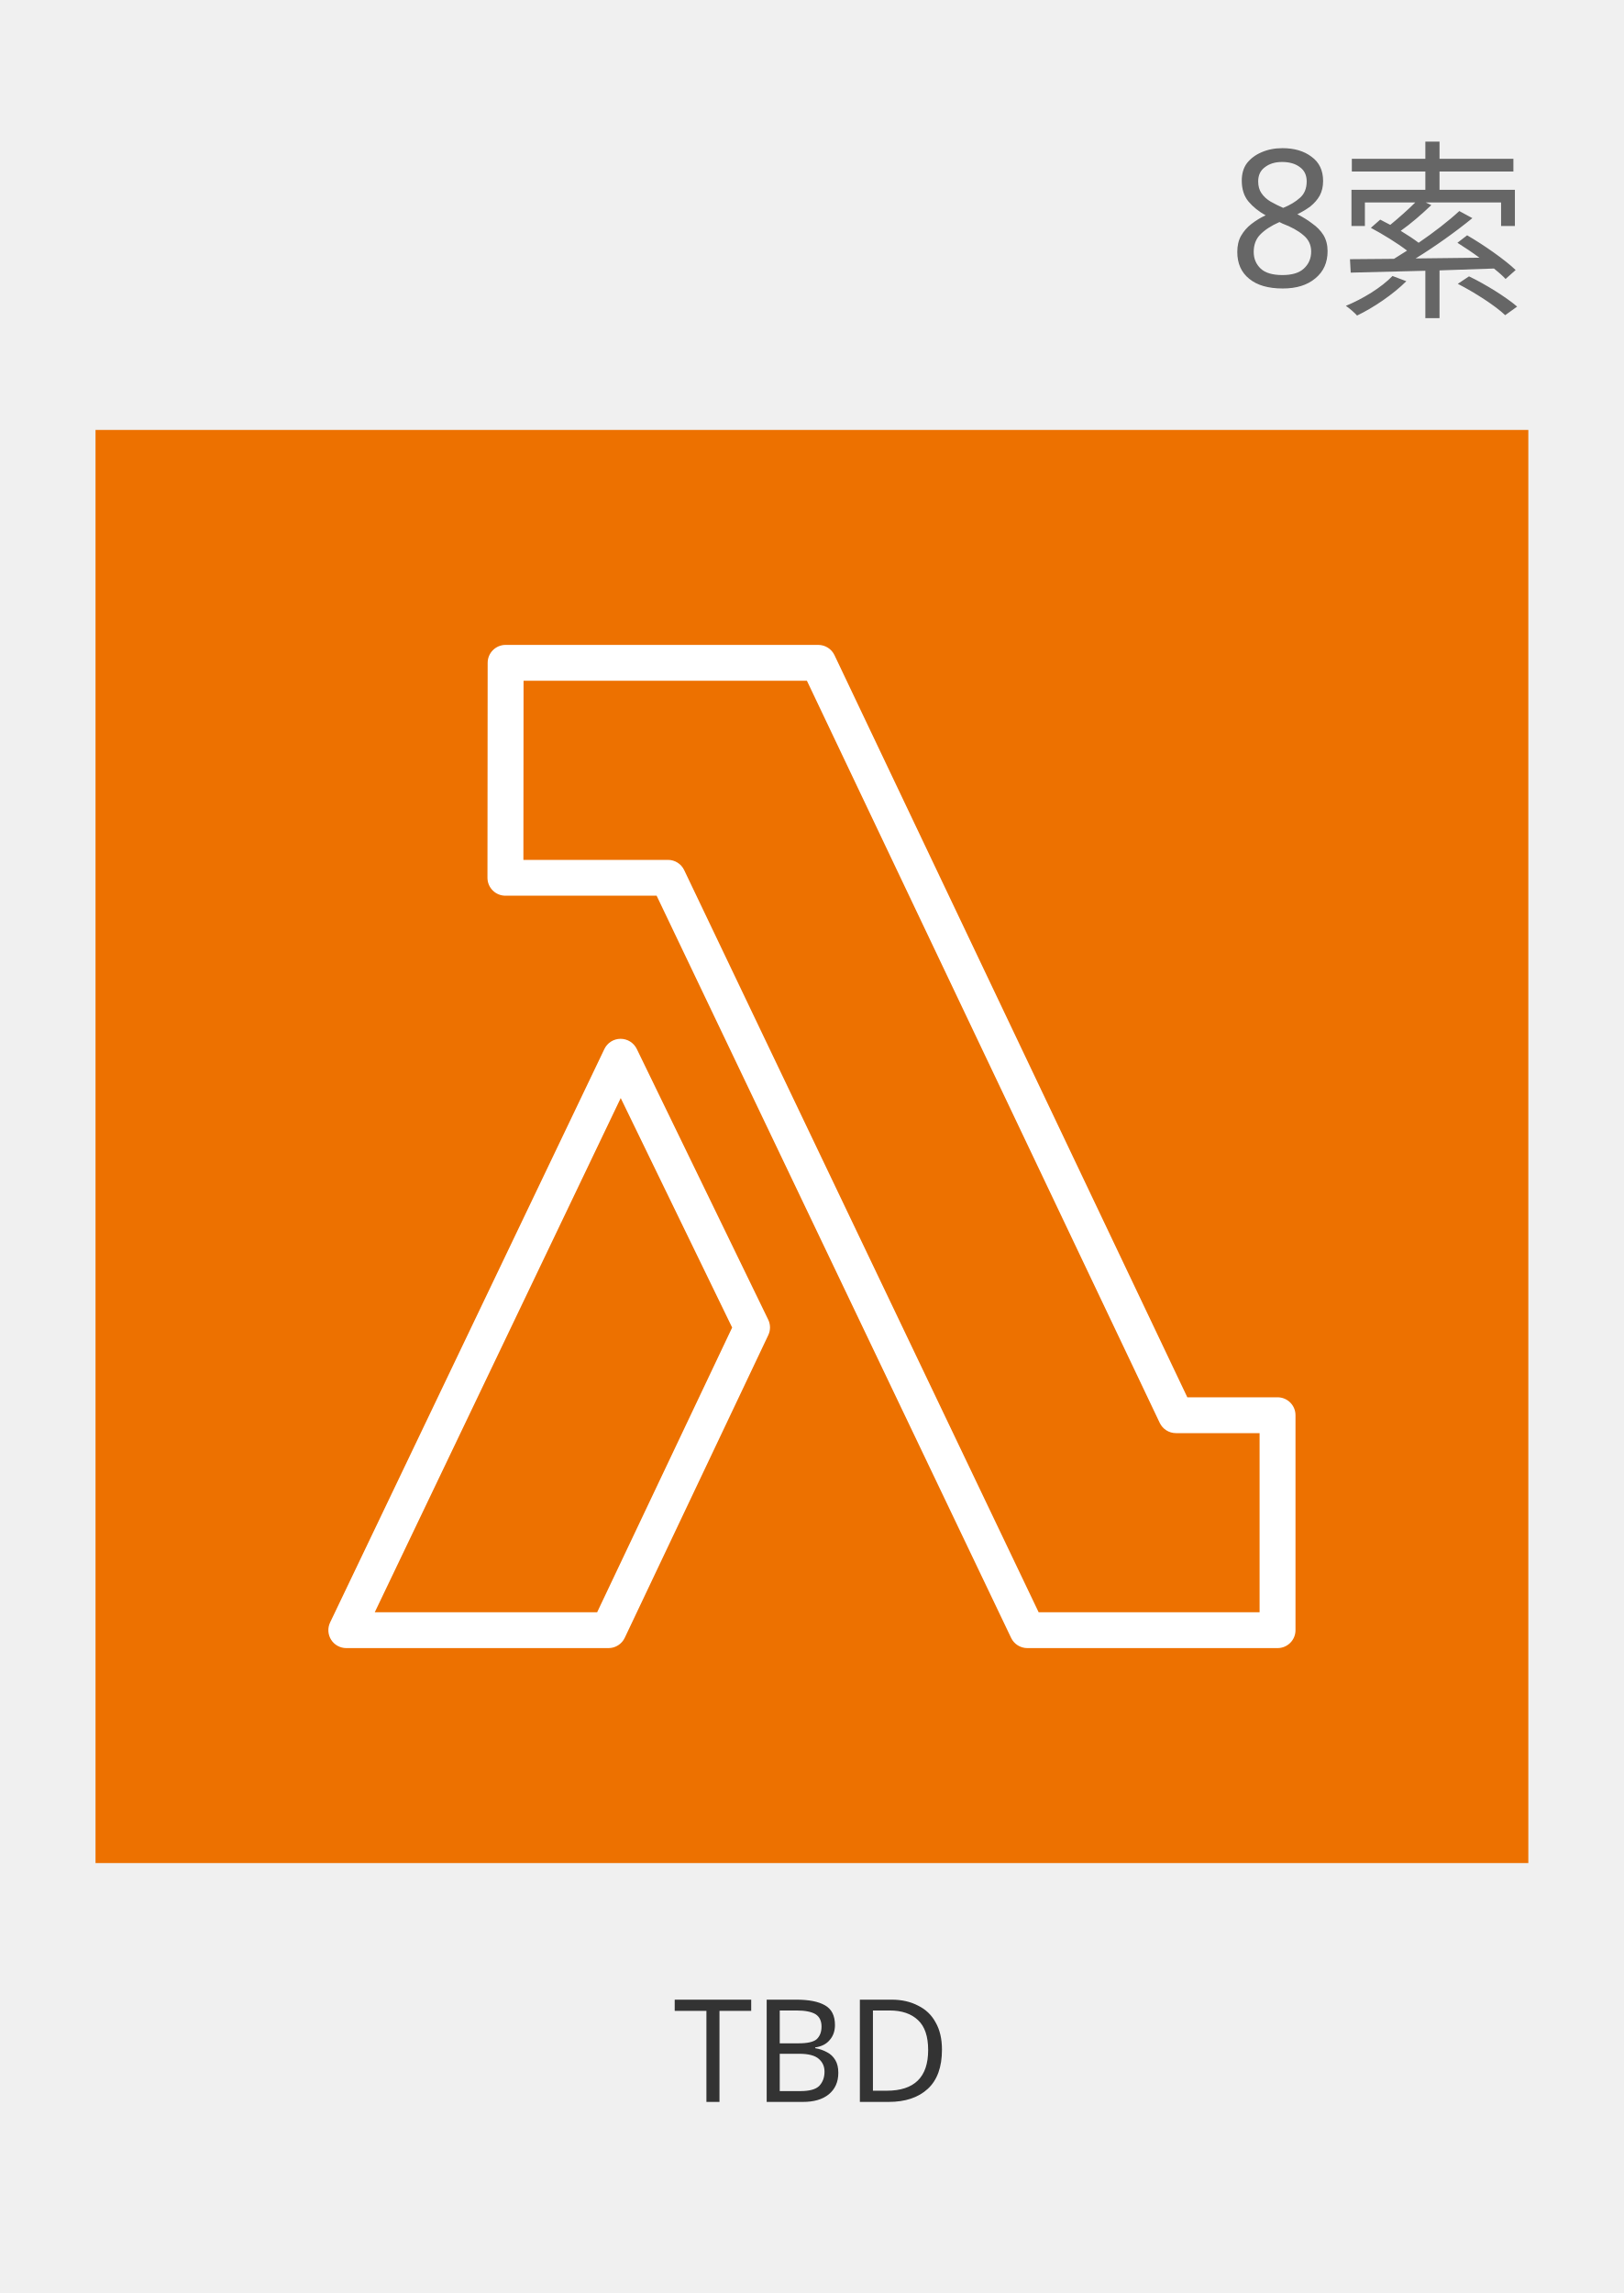
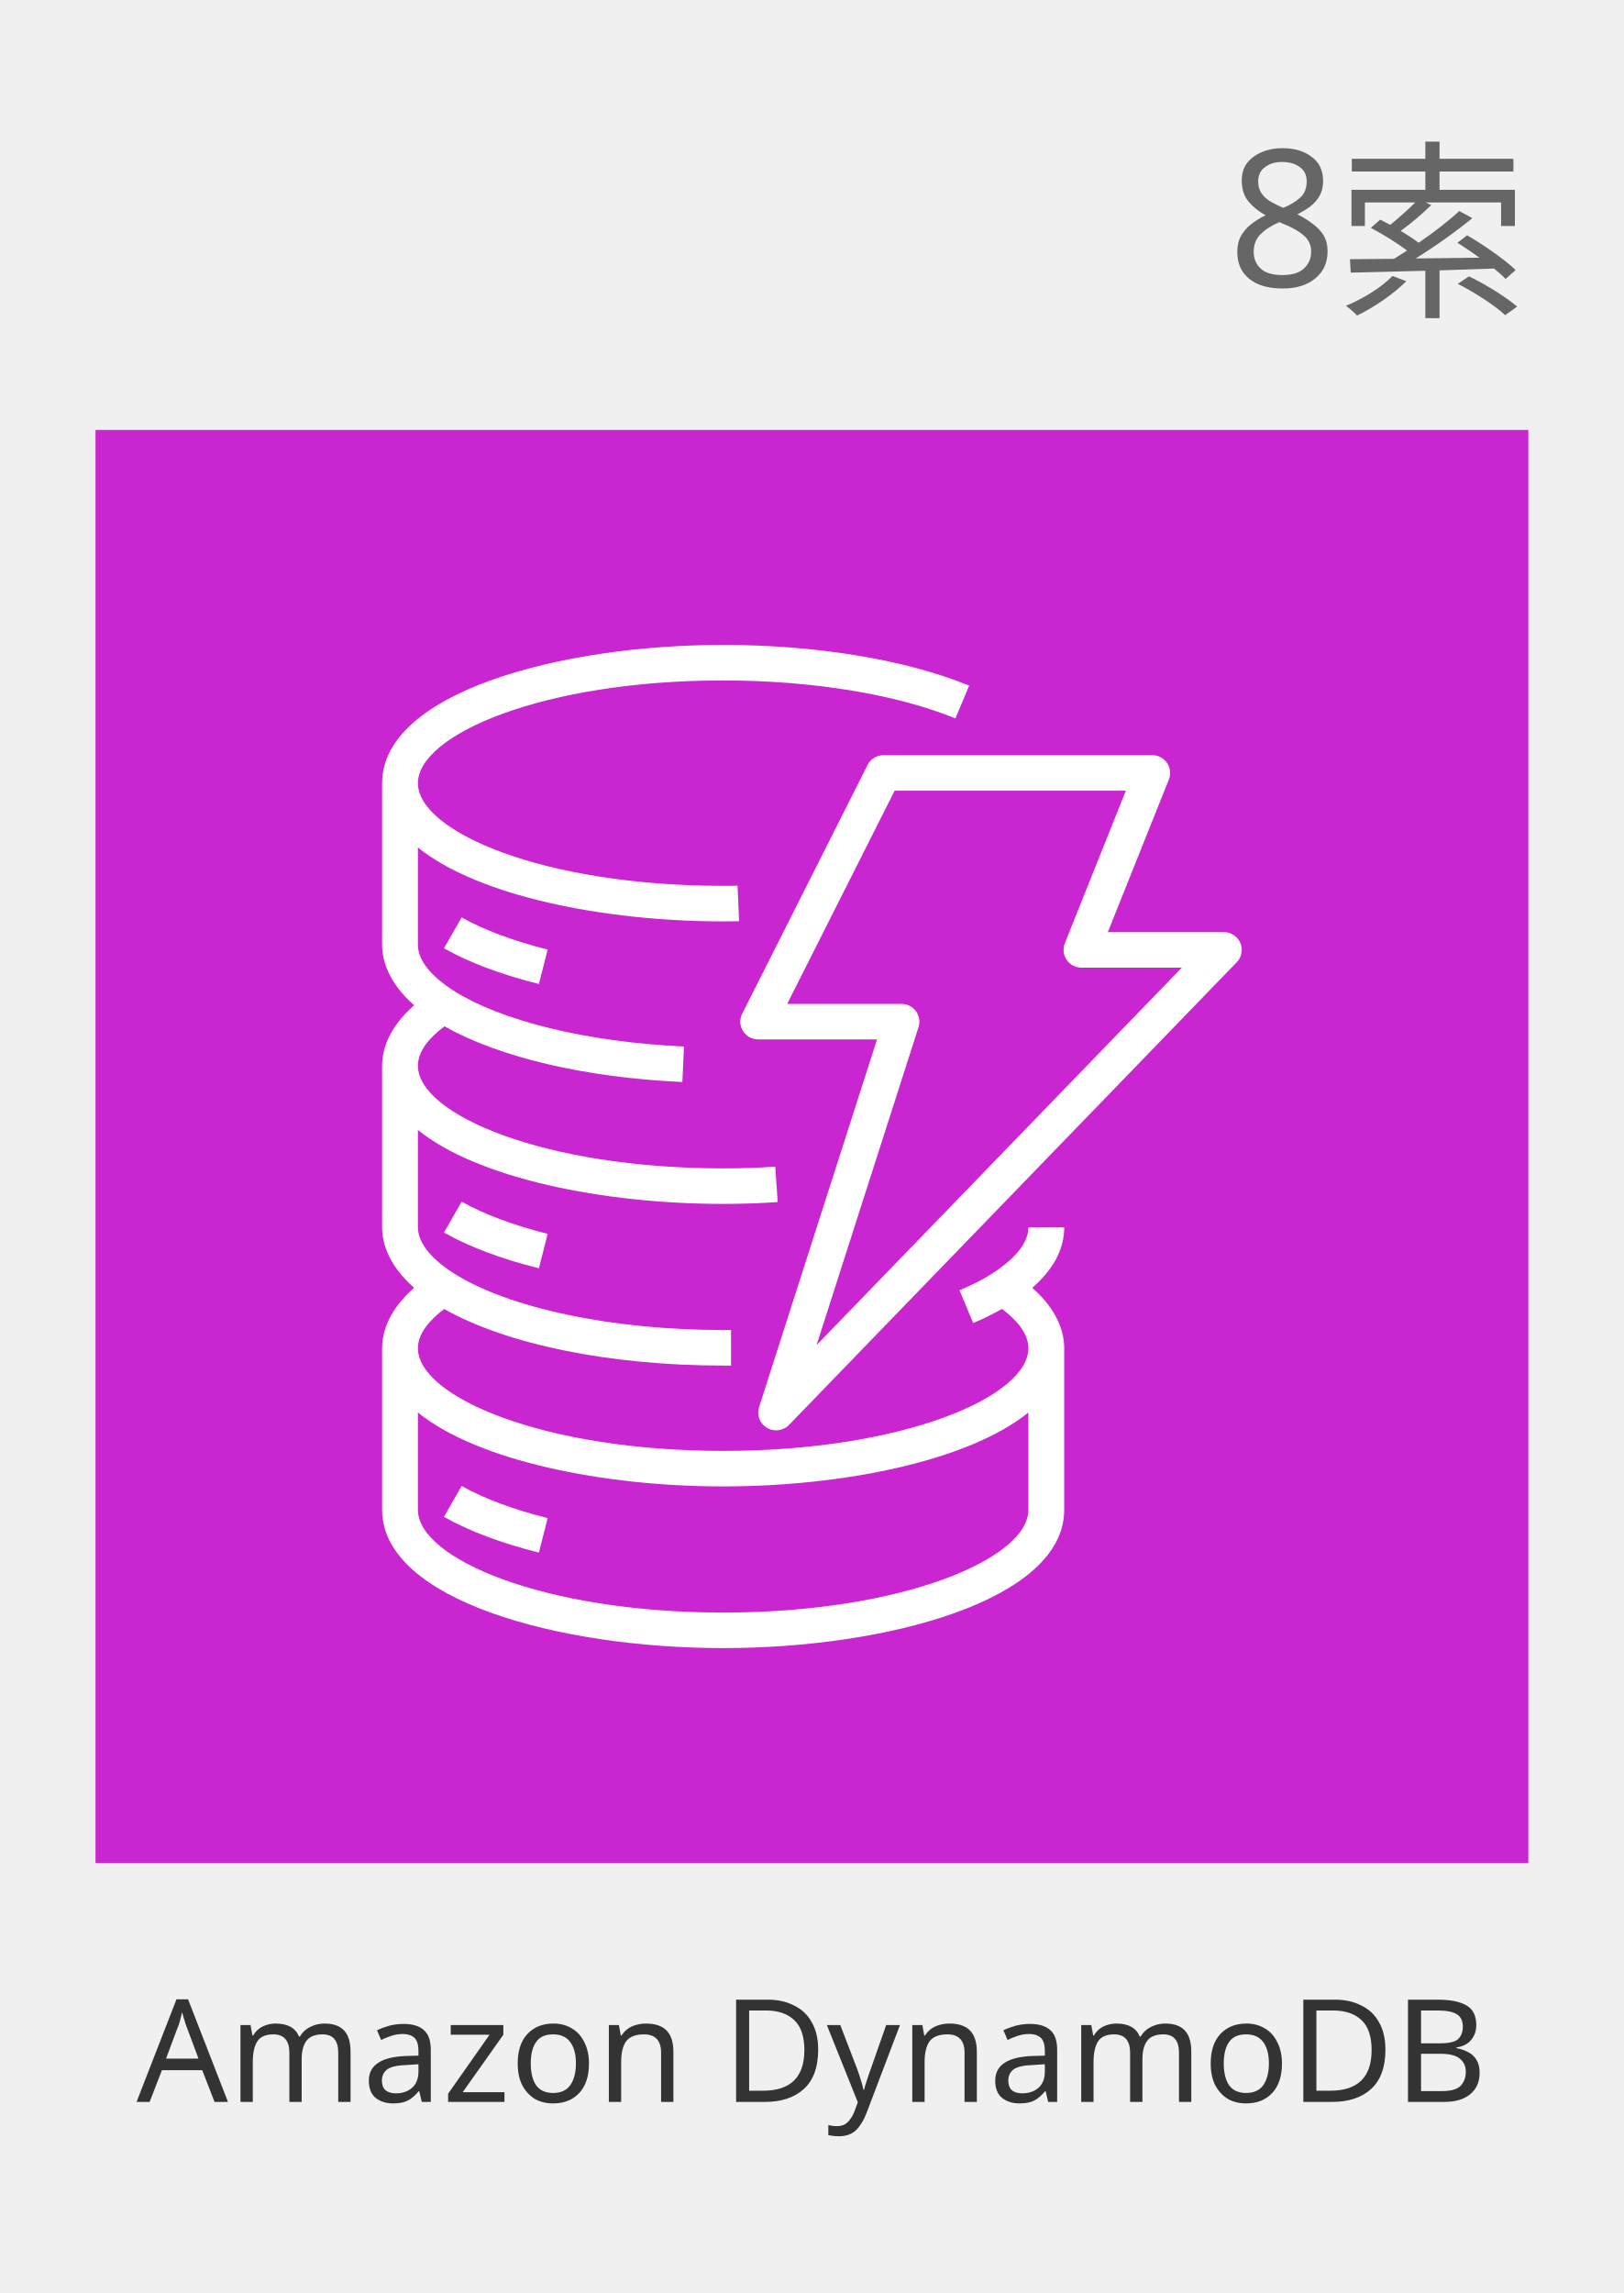
<svg xmlns="http://www.w3.org/2000/svg" width="17mm" height="24mm" viewBox="0 0 68 96">
  <text id="tile-type-placeholder" x="64" y="12" font-family="sans-serif" font-size="8" text-anchor="end" fill="#666666">8索</text>
  <g id="icon-placeholder" transform="translate(4, 18)">
    <g transform="translate(0.00, 0.00) scale(0.75)">
-       <g id="Icon-Architecture/64/Arch_AWS-Lambda_64" stroke="none" stroke-width="1" fill="none" fill-rule="evenodd">
-         <g id="Icon-Architecture-BG/64/Compute" fill="#ED7100">
+       <g id="Icon-Architecture/64/Arch_Amazon-DynamoDB_64" stroke="none" stroke-width="1" fill="none" fill-rule="evenodd">
+         <g id="Icon-Architecture-BG/64/Database" fill="#C925D1">
          <rect id="Rectangle" x="0" y="0" width="80" height="80" />
        </g>
-         <path d="M28.008,66 L15.591,66 L29.324,37.296 L35.546,50.106 L28.008,66 Z M30.22,34.553 C30.051,34.208 29.7,33.989 29.318,33.989 L29.315,33.989 C28.929,33.99 28.578,34.211 28.412,34.558 L13.098,66.569 C12.95,66.879 12.971,67.243 13.155,67.534 C13.337,67.824 13.658,68 14.002,68 L28.642,68 C29.03,68 29.382,67.777 29.548,67.428 L37.564,50.528 C37.693,50.254 37.692,49.937 37.559,49.665 L30.22,34.553 Z M64.995,66 L52.659,66 L32.867,24.57 C32.701,24.222 32.349,24 31.962,24 L23.89,24 L23.899,14 L39.72,14 L59.42,55.429 C59.586,55.777 59.939,56 60.326,56 L64.995,56 L64.995,66 Z M65.998,54 L60.96,54 L41.259,12.571 C41.094,12.223 40.741,12 40.353,12 L22.898,12 C22.345,12 21.896,12.447 21.895,12.999 L21.884,24.999 C21.884,25.265 21.989,25.519 22.178,25.707 C22.365,25.895 22.62,26 22.887,26 L31.329,26 L51.122,67.43 C51.289,67.778 51.639,68 52.026,68 L65.998,68 C66.552,68 67,67.552 67,67 L67,55 C67,54.448 66.552,54 65.998,54 L65.998,54 Z" id="AWS-Lambda_Icon_64_Squid" fill="#FFFFFF" />
+         <path d="M52.086,54.85 C48.748,57.549 41.745,58.975 35.044,58.975 C28.342,58.975 21.337,57.548 18,54.849 L18,60.285 L18.001,60.285 C18.001,62.995 25,66.016 35.044,66.016 C45.08,66.016 52.075,62.999 52.086,60.29 L52.086,54.85 Z M52.087,44.522 L54.087,44.511 L54.087,44.522 C54.087,45.73 53.482,46.858 52.304,47.891 C53.732,49.147 54.087,50.38 54.087,51.258 C54.087,51.264 54.086,51.269 54.086,51.275 L54.086,60.285 L54.087,60.285 C54.087,65.295 44.275,68 35.044,68 C25.835,68 16.05,65.307 16.003,60.319 C16.003,60.314 16,60.309 16,60.304 L16,51.255 C16,51.253 16.002,51.25 16.002,51.247 C16.005,50.369 16.361,49.141 17.787,47.888 C16.37,46.636 16.01,45.415 16.001,44.544 L16.002,44.544 C16.002,44.54 16,44.537 16,44.533 L16,35.484 C16,35.481 16.002,35.478 16.002,35.475 C16.005,34.597 16.362,33.369 17.788,32.117 C16.37,30.865 16.01,29.643 16.001,28.773 L16.002,28.773 C16.002,28.769 16,28.765 16,28.761 L16,19.713 C16,19.71 16.002,19.707 16.002,19.704 C16.019,14.7 25.82,12 35.044,12 C40.255,12 45.261,12.828 48.778,14.272 L48.013,16.105 C44.73,14.757 40.003,13.984 35.044,13.984 C25,13.984 18.001,17.005 18.001,19.717 C18.001,22.429 25,25.45 35.044,25.45 C35.315,25.453 35.58,25.45 35.848,25.44 L35.932,27.422 C35.636,27.434 35.34,27.434 35.044,27.434 C28.342,27.434 21.337,26.007 18,23.308 L18,28.74 L18.001,28.74 L18.001,28.763 C18.011,29.803 19.078,30.712 19.972,31.289 C22.662,33.004 27.482,34.175 32.857,34.418 L32.766,36.4 C27.321,36.153 22.553,35.023 19.484,33.292 C18.728,33.857 18.001,34.622 18.001,35.489 C18.001,38.2 25,41.221 35.044,41.221 C36.029,41.221 37.007,41.189 37.952,41.123 L38.091,43.102 C37.101,43.17 36.075,43.205 35.044,43.205 C28.342,43.205 21.337,41.778 18,39.079 L18,44.511 L18.001,44.511 C18.011,45.575 19.078,46.482 19.972,47.06 C23.048,49.023 28.824,50.245 35.044,50.245 L35.484,50.245 L35.484,52.229 L35.044,52.229 C28.725,52.229 22.982,51.055 19.47,49.073 C18.718,49.637 18.001,50.398 18.001,51.258 C18.001,53.97 25,56.992 35.044,56.992 C45.08,56.992 52.075,53.974 52.086,51.265 L52.086,51.255 L52.086,51.254 C52.084,50.392 51.364,49.631 50.61,49.067 C50.122,49.344 49.599,49.61 49.004,49.855 L48.238,48.022 C48.964,47.724 49.594,47.402 50.111,47.062 C51.013,46.474 52.087,45.555 52.087,44.522 L52.087,44.522 Z M60.653,30.017 L55.049,30.017 C54.718,30.017 54.407,29.854 54.222,29.582 C54.035,29.31 53.997,28.964 54.119,28.66 L57.528,20.138 L44.619,20.138 L38.619,32.04 L45.001,32.04 C45.32,32.04 45.62,32.192 45.809,32.447 C45.996,32.703 46.051,33.031 45.954,33.333 L40.258,51.089 L60.653,30.017 Z M63.722,29.712 L38.723,55.54 C38.528,55.74 38.266,55.844 38.001,55.844 C37.825,55.844 37.648,55.799 37.49,55.705 C37.09,55.469 36.907,54.992 37.048,54.552 L43.634,34.024 L37.001,34.024 C36.654,34.024 36.333,33.846 36.15,33.554 C35.968,33.261 35.951,32.896 36.107,32.589 L43.107,18.703 C43.276,18.367 43.622,18.154 44.001,18.154 L59.001,18.154 C59.332,18.154 59.643,18.318 59.828,18.589 C60.015,18.862 60.053,19.207 59.931,19.512 L56.522,28.033 L63,28.033 C63.4,28.033 63.763,28.271 63.92,28.636 C64.077,29.002 63.999,29.426 63.722,29.712 L63.722,29.712 Z M19.455,60.674 C20.872,61.473 22.656,62.144 24.757,62.668 L25.245,60.744 C23.346,60.271 21.686,59.65 20.443,58.95 L19.455,60.674 Z M24.757,46.799 L25.245,44.875 C23.346,44.401 21.686,43.78 20.443,43.08 L19.455,44.805 C20.872,45.603 22.655,46.275 24.757,46.799 L24.757,46.799 Z M19.455,28.936 L20.443,27.211 C21.684,27.911 23.345,28.531 25.245,29.006 L24.757,30.929 C22.653,30.404 20.87,29.733 19.455,28.936 L19.455,28.936 Z" id="Amazon-DynamoDB_Icon_64_Squid" fill="#FFFFFF" />
      </g>
    </g>
  </g>
-   <text id="service-name-placeholder" x="34" y="88" font-family="sans-serif" font-size="6" text-anchor="middle" fill="#333333">TBD</text>
+   <text id="service-name-placeholder" x="34" y="88" font-family="sans-serif" font-size="6" text-anchor="middle" fill="#333333">Amazon DynamoDB</text>
</svg>
